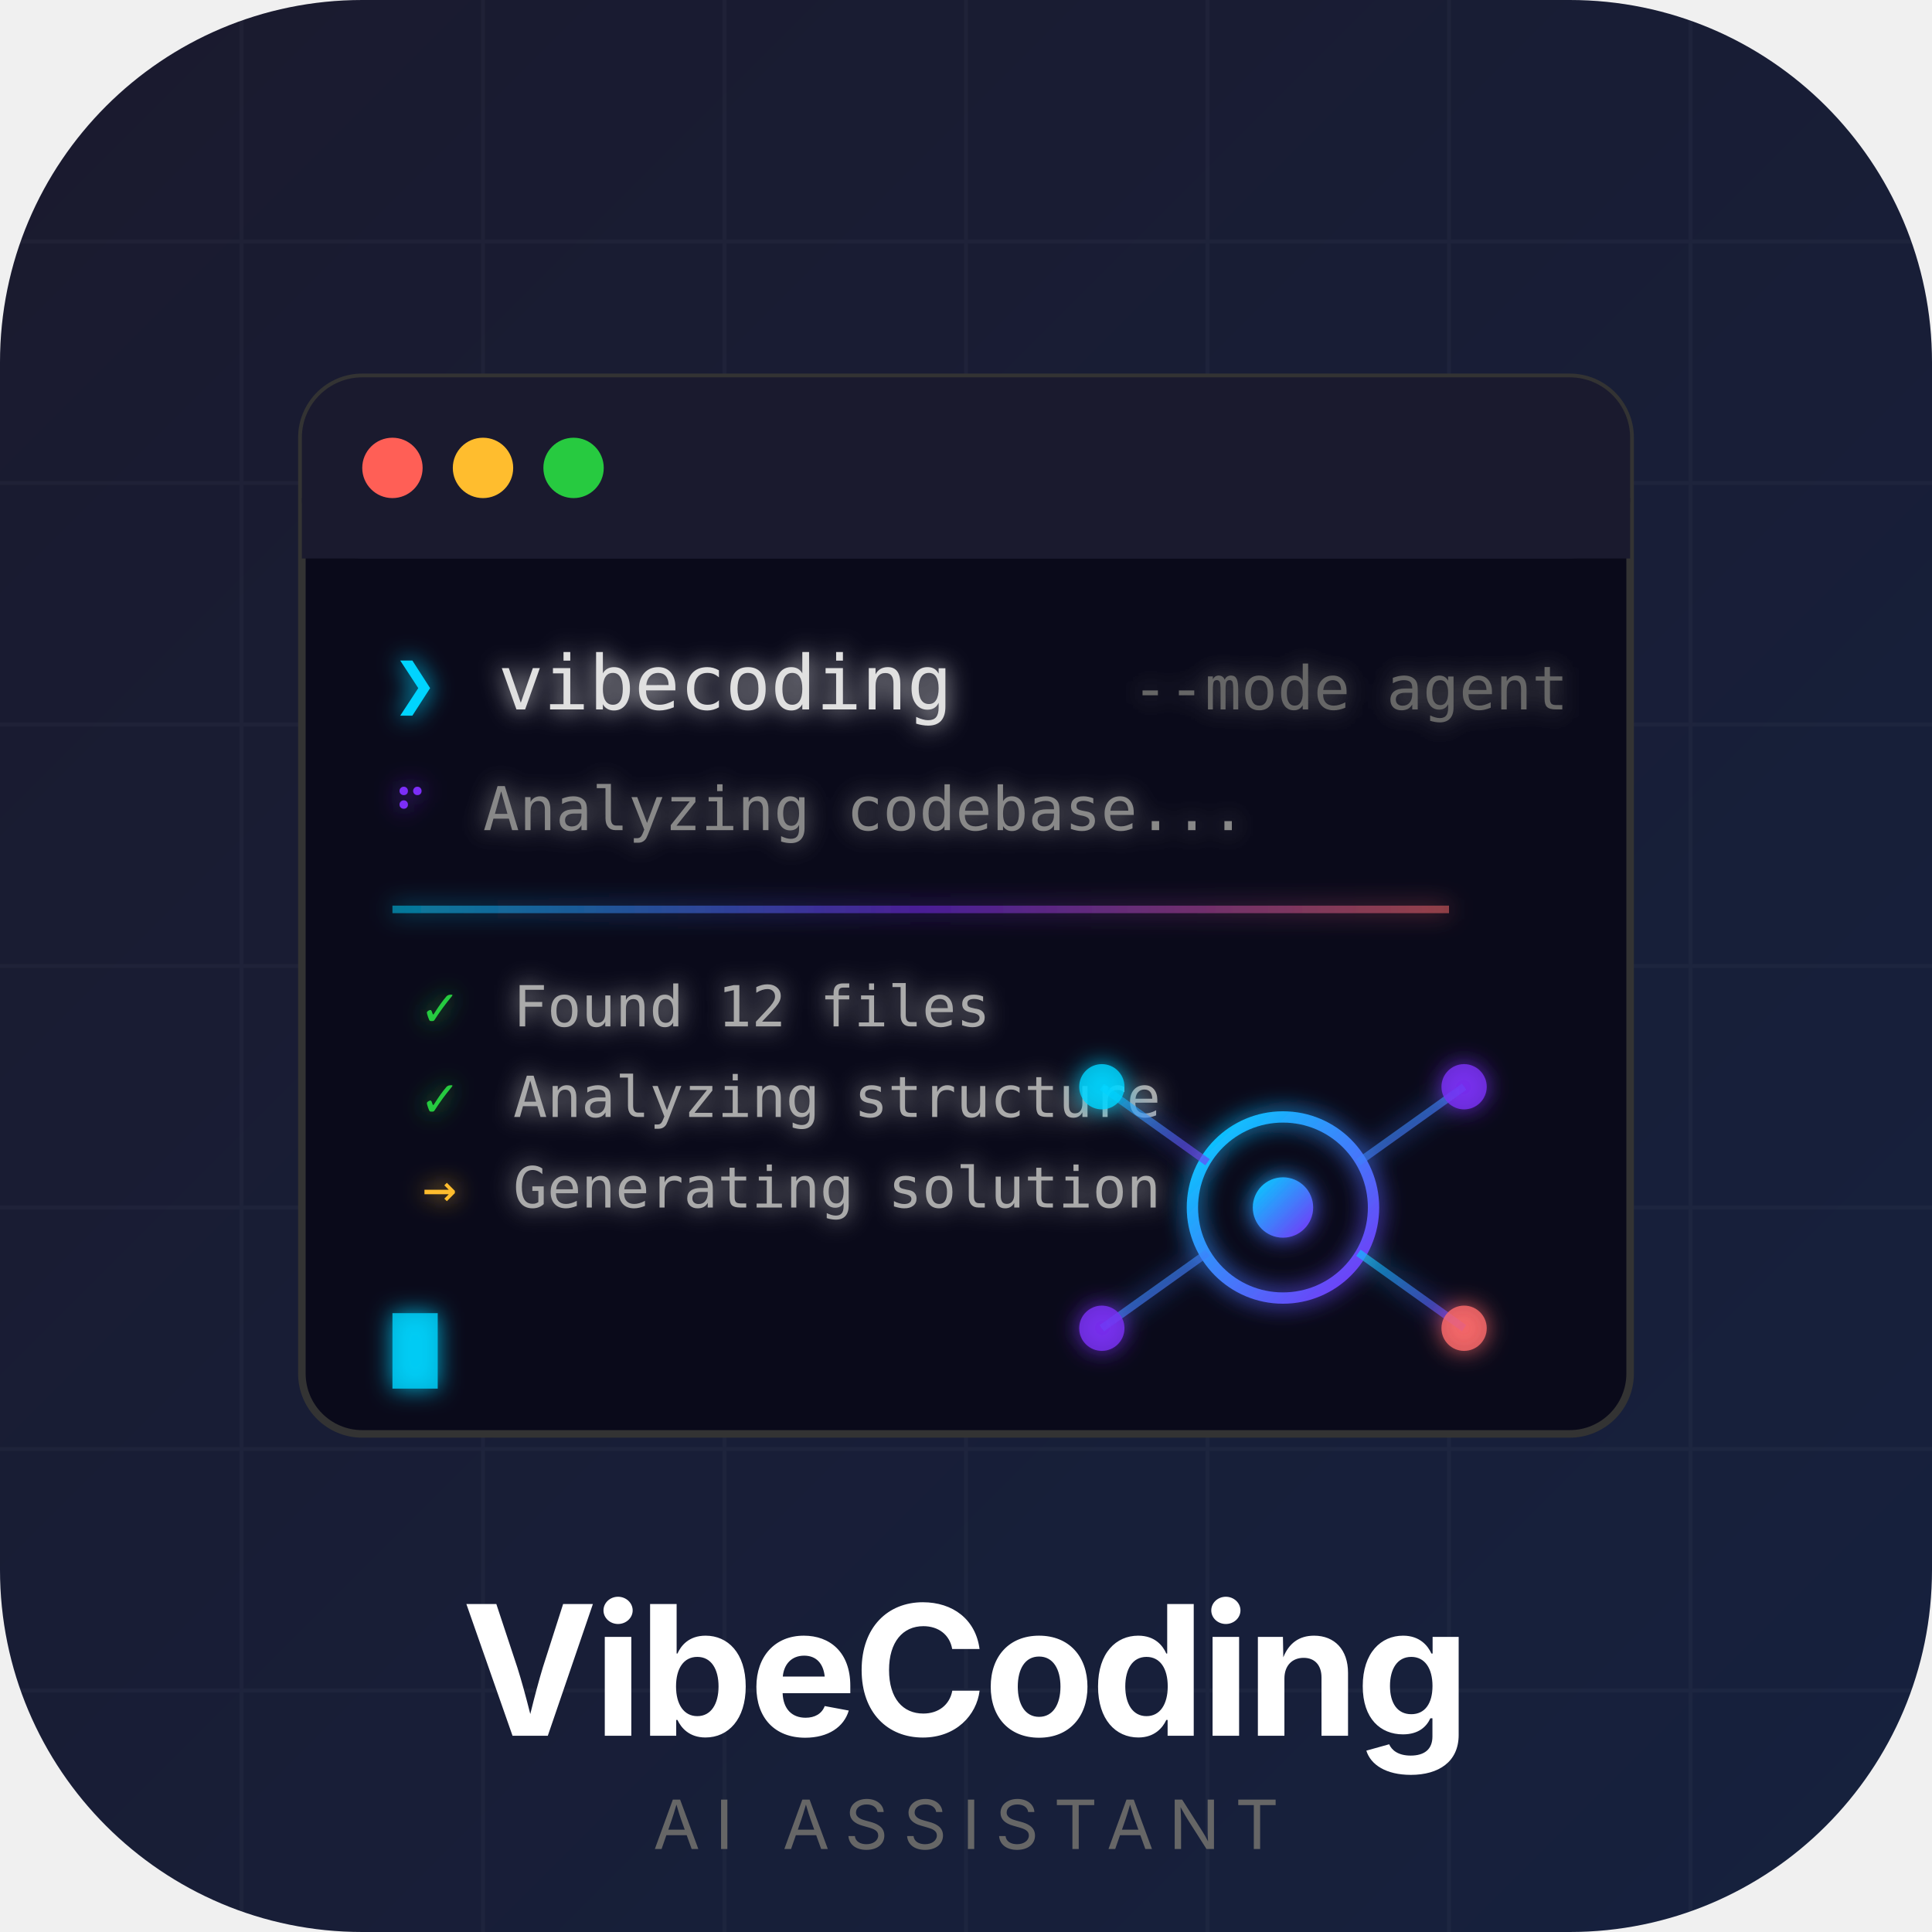
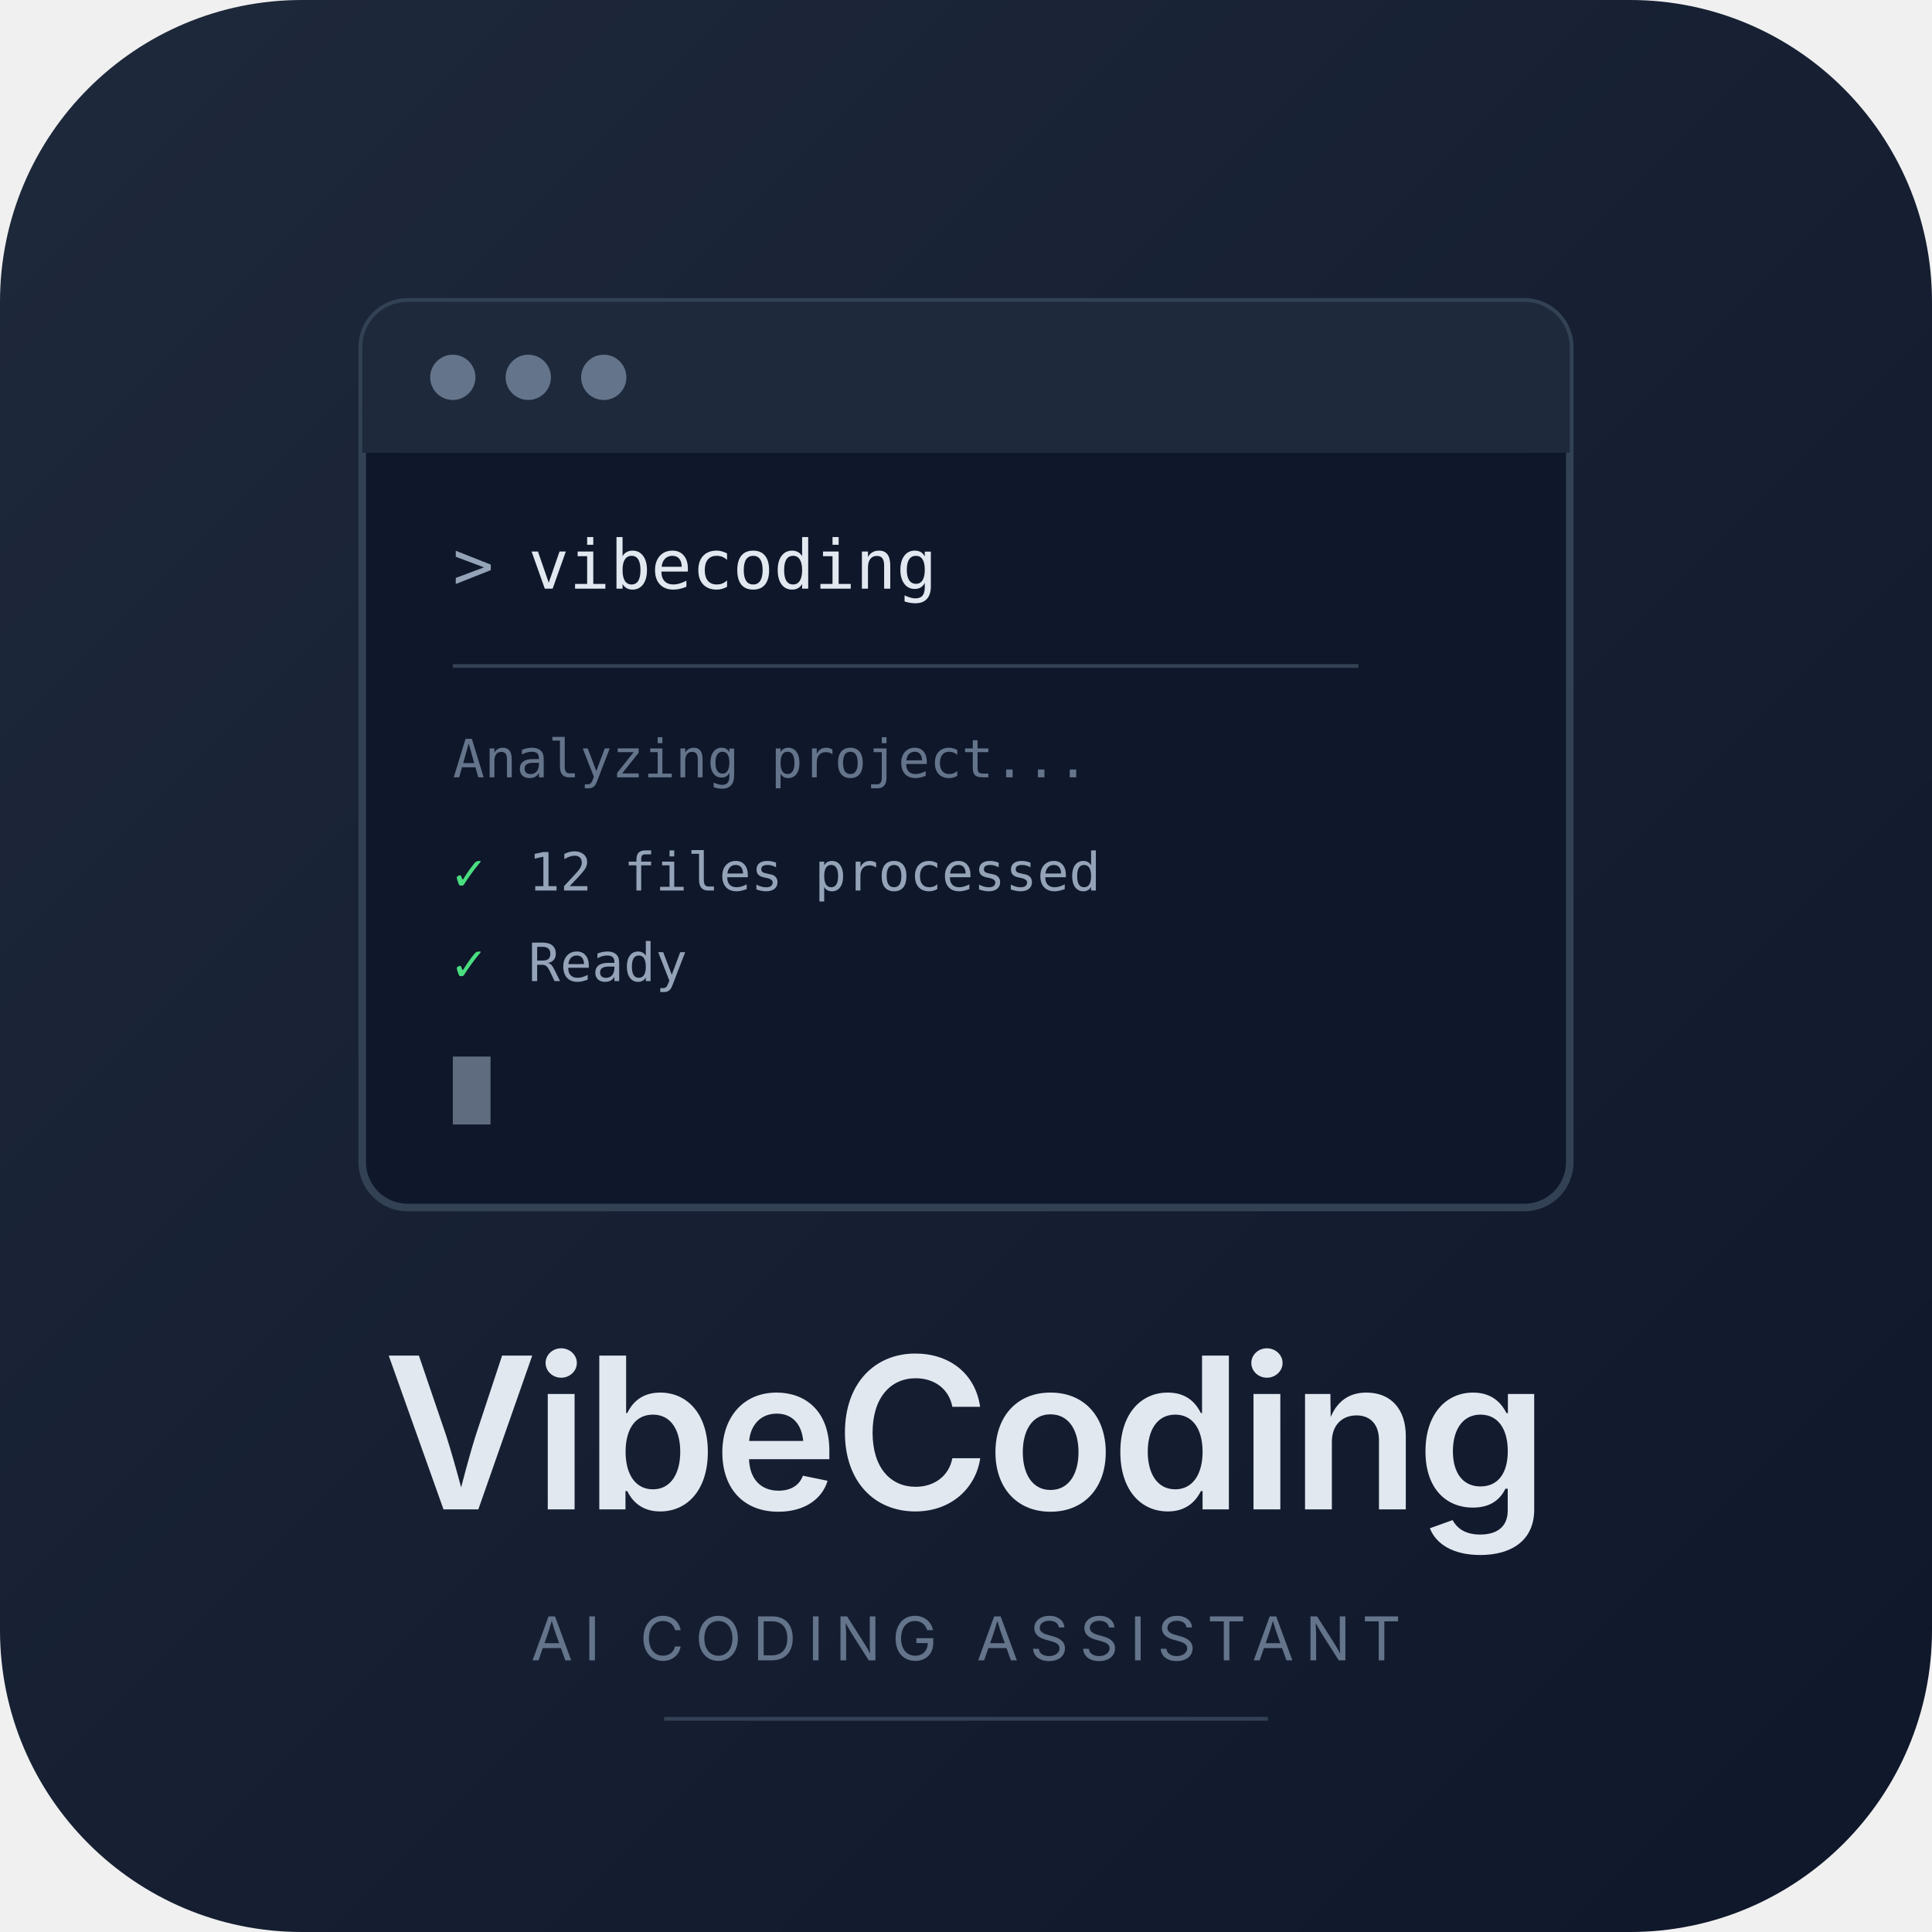
<svg xmlns="http://www.w3.org/2000/svg" viewBox="0 0 512 512" width="512" height="512">
  <defs>
-     <linearGradient id="bgGradient" x1="0%" y1="0%" x2="100%" y2="100%">
-       <stop offset="0%" style="stop-color:#1a1a2e" />
-       <stop offset="100%" style="stop-color:#16213e" />
+     <linearGradient id="bg" x1="0%" y1="0%" x2="100%" y2="100%">
+       <stop offset="0%" style="stop-color:#1e293b" />
+       <stop offset="100%" style="stop-color:#0f172a" />
    </linearGradient>
-     <linearGradient id="accentGradient" x1="0%" y1="0%" x2="100%" y2="100%">
-       <stop offset="0%" style="stop-color:#00d4ff" />
-       <stop offset="100%" style="stop-color:#7b2ff7" />
-     </linearGradient>
-     <linearGradient id="codeGradient" x1="0%" y1="0%" x2="100%" y2="0%">
-       <stop offset="0%" style="stop-color:#00d4ff" />
-       <stop offset="50%" style="stop-color:#7b2ff7" />
-       <stop offset="100%" style="stop-color:#ff6b6b" />
-     </linearGradient>
-     <filter id="glow">
-       <feGaussianBlur stdDeviation="3" result="coloredBlur" />
-       <feMerge>
-         <feMergeNode in="coloredBlur" />
-         <feMergeNode in="SourceGraphic" />
-       </feMerge>
-     </filter>
  </defs>
-   <rect width="512" height="512" rx="96" fill="url(#bgGradient)" />
-   <g opacity="0.03" stroke="white" stroke-width="1">
-     <line x1="0" y1="64" x2="512" y2="64" />
-     <line x1="0" y1="128" x2="512" y2="128" />
-     <line x1="0" y1="192" x2="512" y2="192" />
-     <line x1="0" y1="256" x2="512" y2="256" />
-     <line x1="0" y1="320" x2="512" y2="320" />
-     <line x1="0" y1="384" x2="512" y2="384" />
-     <line x1="0" y1="448" x2="512" y2="448" />
-     <line x1="64" y1="0" x2="64" y2="512" />
-     <line x1="128" y1="0" x2="128" y2="512" />
-     <line x1="192" y1="0" x2="192" y2="512" />
-     <line x1="256" y1="0" x2="256" y2="512" />
-     <line x1="320" y1="0" x2="320" y2="512" />
-     <line x1="384" y1="0" x2="384" y2="512" />
-     <line x1="448" y1="0" x2="448" y2="512" />
+   <rect width="512" height="512" rx="80" fill="url(#bg)" />
+   <g transform="translate(96, 80)">
+     <rect x="0" y="0" width="320" height="240" rx="12" fill="#0f172a" stroke="#334155" stroke-width="2" />
+     <rect x="0" y="0" width="320" height="40" rx="12" fill="#1e293b" />
+     <rect x="0" y="28" width="320" height="12" fill="#1e293b" />
+     <circle cx="24" cy="20" r="6" fill="#64748b" />
+     <circle cx="44" cy="20" r="6" fill="#64748b" />
+     <circle cx="64" cy="20" r="6" fill="#64748b" />
+     <text x="24" y="76" font-family="monospace" font-size="18" fill="#94a3b8">&gt;</text>
+     <text x="44" y="76" font-family="monospace" font-size="18" fill="#e2e8f0"> vibecoding</text>
+     <rect x="24" y="96" width="240" height="1" fill="#334155" />
+     <text x="24" y="126" font-family="monospace" font-size="14" fill="#64748b">Analyzing project...</text>
+     <text x="24" y="156" font-family="monospace" font-size="14" fill="#4ade80">✓</text>
+     <text x="44" y="156" font-family="monospace" font-size="14" fill="#94a3b8"> 12 files processed</text>
+     <text x="24" y="180" font-family="monospace" font-size="14" fill="#4ade80">✓</text>
+     <text x="44" y="180" font-family="monospace" font-size="14" fill="#94a3b8"> Ready</text>
+     <rect x="24" y="200" width="10" height="18" fill="#94a3b8" opacity="0.6">
+       <animate attributeName="opacity" values="0.6;0.1;0.6" dur="1.5s" repeatCount="indefinite" />
+     </rect>
  </g>
-   <g transform="translate(80, 100)">
-     <rect x="0" y="0" width="352" height="280" rx="16" fill="#0a0a1a" stroke="#333" stroke-width="2" />
-     <rect x="0" y="0" width="352" height="48" rx="16" fill="#1a1a2e" />
-     <rect x="0" y="32" width="352" height="16" fill="#1a1a2e" />
-     <circle cx="24" cy="24" r="8" fill="#ff5f56" />
-     <circle cx="48" cy="24" r="8" fill="#ffbd2e" />
-     <circle cx="72" cy="24" r="8" fill="#27ca40" />
-     <g filter="url(#glow)">
-       <text x="24" y="88" font-family="monospace" font-size="20" fill="#00d4ff" font-weight="bold">❯</text>
-       <text x="52" y="88" font-family="monospace" font-size="20" fill="#e0e0e0"> vibecoding</text>
-       <text x="220" y="88" font-family="monospace" font-size="16" fill="#666"> --mode agent</text>
-       <text x="24" y="120" font-family="monospace" font-size="16" fill="#7b2ff7">⠋</text>
-       <text x="48" y="120" font-family="monospace" font-size="16" fill="#888"> Analyzing codebase...</text>
-       <rect x="24" y="140" width="280" height="2" fill="url(#codeGradient)" opacity="0.5" />
-       <text x="32" y="172" font-family="monospace" font-size="15" fill="#27ca40">✓</text>
-       <text x="56" y="172" font-family="monospace" font-size="15" fill="#aaa"> Found 12 files</text>
-       <text x="32" y="196" font-family="monospace" font-size="15" fill="#27ca40">✓</text>
-       <text x="56" y="196" font-family="monospace" font-size="15" fill="#aaa"> Analyzing structure</text>
-       <text x="32" y="220" font-family="monospace" font-size="15" fill="#ffbd2e">→</text>
-       <text x="56" y="220" font-family="monospace" font-size="15" fill="#aaa"> Generating solution</text>
-       <rect x="24" y="248" width="12" height="20" fill="#00d4ff" opacity="0.8">
-         <animate attributeName="opacity" values="0.8;0.2;0.8" dur="1.2s" repeatCount="indefinite" />
-       </rect>
-     </g>
-   </g>
-   <g transform="translate(340, 320)" filter="url(#glow)">
-     <circle cx="0" cy="0" r="24" fill="none" stroke="url(#accentGradient)" stroke-width="3" />
-     <circle cx="0" cy="0" r="8" fill="url(#accentGradient)" />
-     <line x1="-20" y1="-12" x2="-48" y2="-32" stroke="url(#accentGradient)" stroke-width="2" opacity="0.6" />
-     <line x1="20" y1="-12" x2="48" y2="-32" stroke="url(#accentGradient)" stroke-width="2" opacity="0.6" />
-     <line x1="-20" y1="12" x2="-48" y2="32" stroke="url(#accentGradient)" stroke-width="2" opacity="0.6" />
-     <line x1="20" y1="12" x2="48" y2="32" stroke="url(#accentGradient)" stroke-width="2" opacity="0.6" />
-     <circle cx="-48" cy="-32" r="6" fill="#00d4ff" opacity="0.8" />
-     <circle cx="48" cy="-32" r="6" fill="#7b2ff7" opacity="0.8" />
-     <circle cx="-48" cy="32" r="6" fill="#7b2ff7" opacity="0.8" />
-     <circle cx="48" cy="32" r="6" fill="#ff6b6b" opacity="0.8" />
-   </g>
-   <text x="256" y="460" text-anchor="middle" font-family="system-ui, -apple-system, sans-serif" font-size="48" font-weight="700" fill="white" letter-spacing="-1">VibeCoding</text>
-   <text x="256" y="490" text-anchor="middle" font-family="system-ui, -apple-system, sans-serif" font-size="18" fill="#666" letter-spacing="4">AI ASSISTANT</text>
+   <text x="256" y="400" text-anchor="middle" font-family="system-ui, -apple-system, sans-serif" font-size="56" font-weight="600" fill="#e2e8f0" letter-spacing="-1">VibeCoding</text>
+   <text x="256" y="440" text-anchor="middle" font-family="system-ui, -apple-system, sans-serif" font-size="16" fill="#64748b" letter-spacing="3">AI CODING ASSISTANT</text>
+   <rect x="176" y="455" width="160" height="1" fill="#334155" />
</svg>
